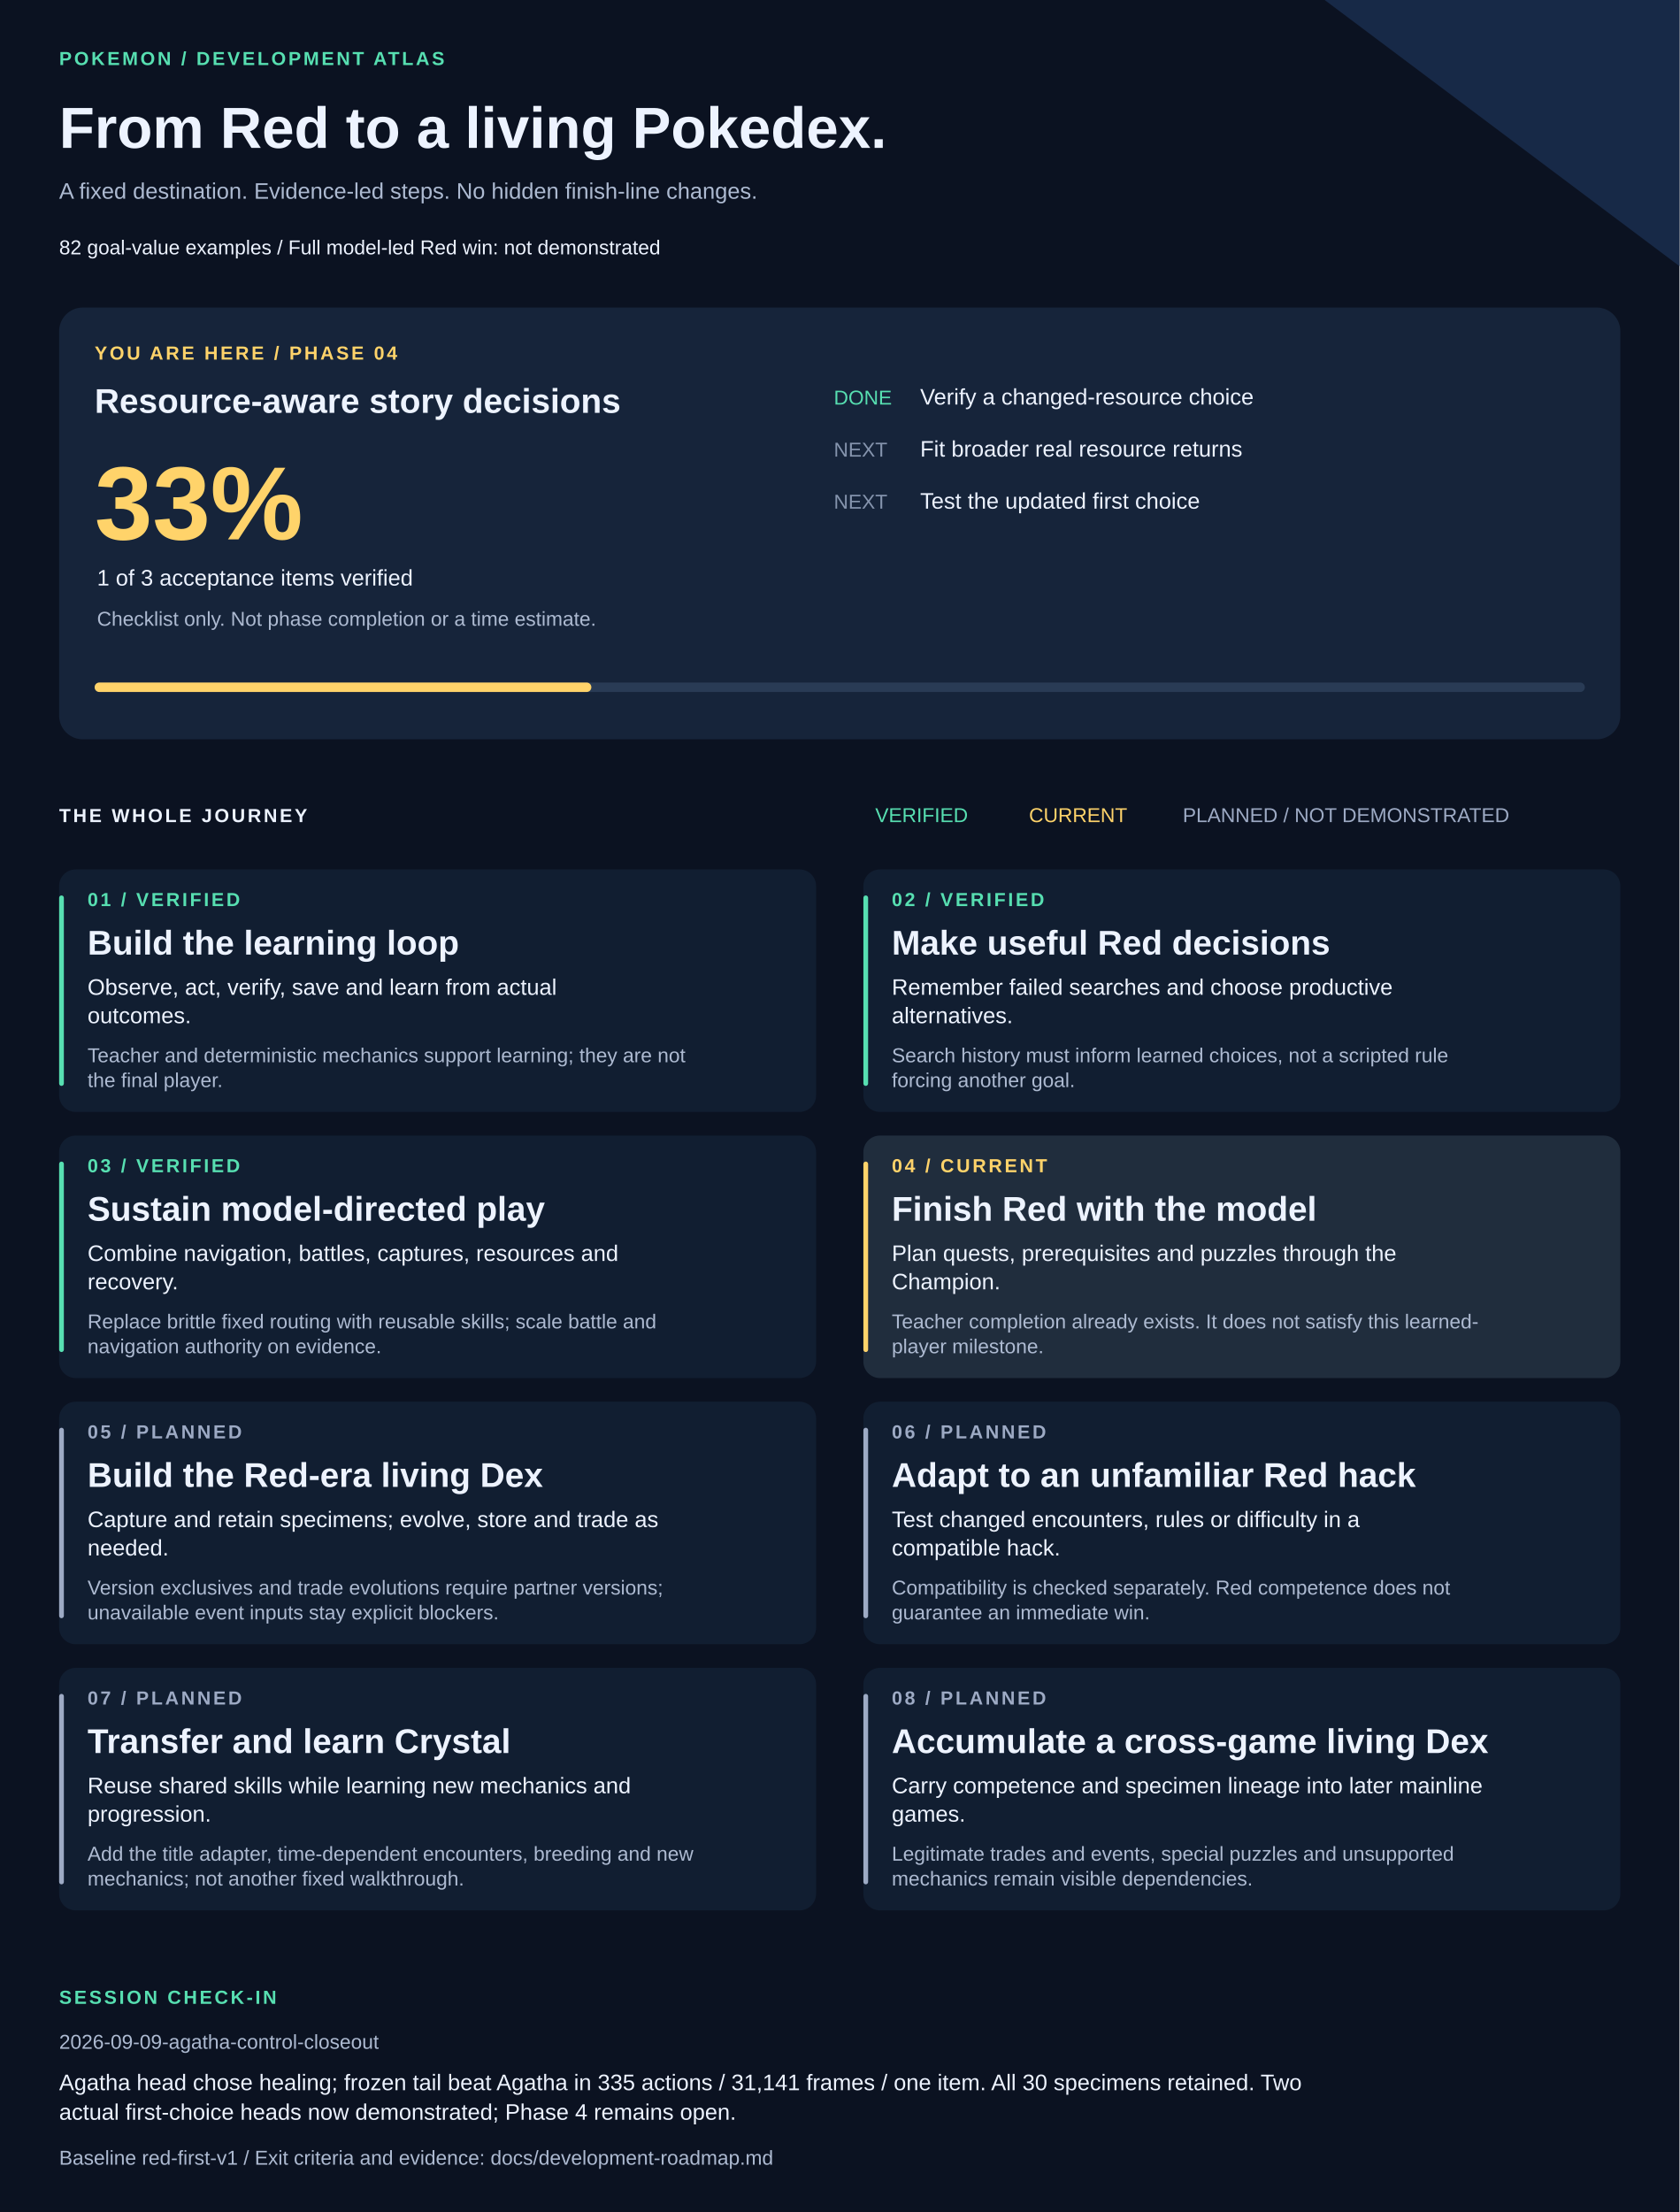
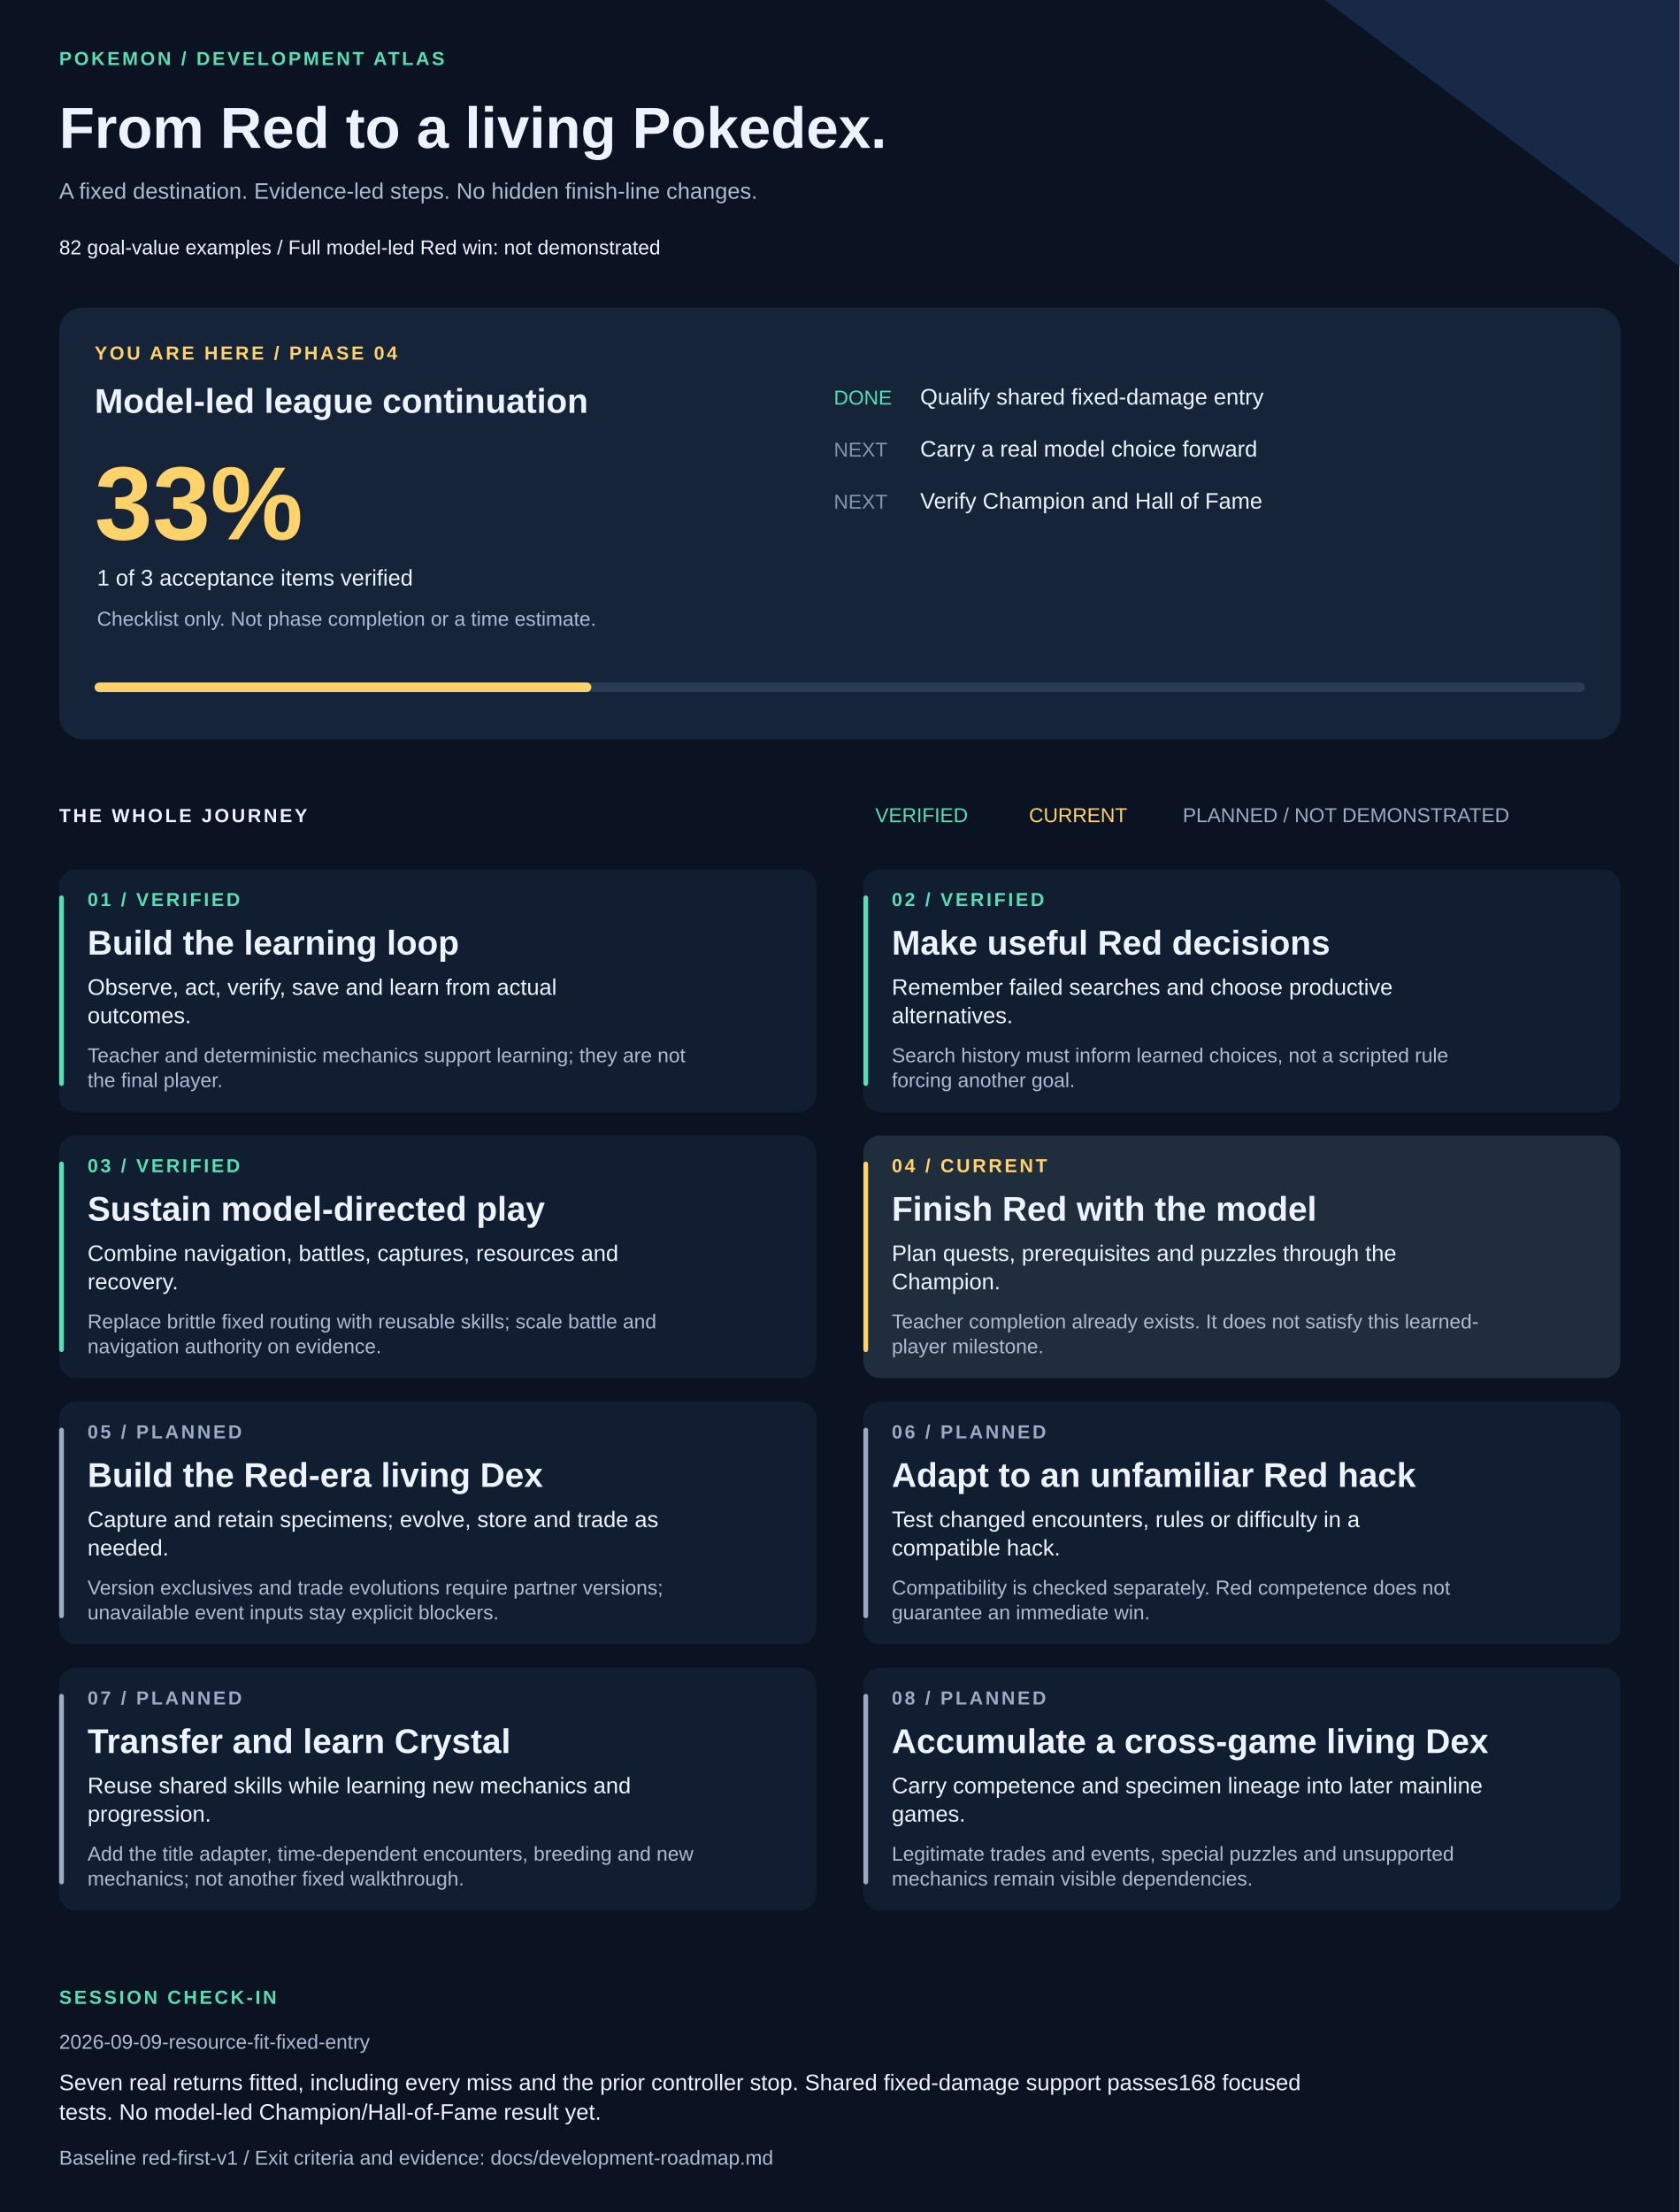
<svg xmlns="http://www.w3.org/2000/svg" width="1420" height="1870" viewBox="0 0 1420 1870" role="img" aria-labelledby="title description">
  <style>text{font-family:Arial,Helvetica,sans-serif;fill:#edf3ff}.muted{fill:#adbad1}.eyebrow{font-size:16px;letter-spacing:2px;font-weight:bold}.heading{font-size:29px;font-weight:bold}.body{font-size:19px}.small{font-size:17px}</style>
  <rect width="1420" height="1870" fill="#0b1221" />
  <path d="M1120 0H1420V225Z" fill="#172947" />
  <text x="50" y="55" class="eyebrow" style="fill:#57dfb1">POKEMON / DEVELOPMENT ATLAS</text>
  <text x="50" y="125" style="font-size:49px;font-weight:bold">From Red to a living Pokedex.</text>
  <text x="50" y="168" class="body muted">A fixed destination. Evidence-led steps. No hidden finish-line changes.</text>
  <text x="50" y="215" class="small">82 goal-value examples  /  Full model-led Red win: not demonstrated</text>
  <rect x="50" y="260" width="1320" height="365" rx="20" fill="#16243a" />
  <text x="80" y="304" class="eyebrow" style="fill:#ffd36a">YOU ARE HERE / PHASE 04</text>
-   <text x="80" y="349" class="heading">Resource-aware story decisions</text>
+   <text x="80" y="349" class="heading">Model-led league continuation</text>
  <text x="80" y="456" style="font-size:88px;font-weight:bold;fill:#ffd36a">33%</text>
  <text x="82" y="495" class="body">1 of 3 acceptance items verified</text>
  <text x="82" y="529" class="small muted">Checklist only. Not phase completion or a time estimate.</text>
  <text x="705" y="342" class="small" style="fill:#57dfb1">DONE</text>
-   <text x="778" y="342" class="body">Verify a changed-resource choice</text>
+   <text x="778" y="342" class="body">Qualify shared fixed-damage entry</text>
  <text x="705" y="386" class="small" style="fill:#8594ad">NEXT</text>
-   <text x="778" y="386" class="body">Fit broader real resource returns</text>
+   <text x="778" y="386" class="body">Carry a real model choice forward</text>
  <text x="705" y="430" class="small" style="fill:#8594ad">NEXT</text>
-   <text x="778" y="430" class="body">Test the updated first choice</text>
+   <text x="778" y="430" class="body">Verify Champion and Hall of Fame</text>
  <rect x="80" y="577" width="1260" height="8" rx="4" fill="#293b55" />
  <rect x="80" y="577" width="420" height="8" rx="4" fill="#ffd36a" />
  <text x="50" y="695" class="eyebrow">THE WHOLE JOURNEY</text>
  <text x="740" y="695" class="small" style="fill:#57dfb1">VERIFIED</text>
  <text x="870" y="695" class="small" style="fill:#ffd36a">CURRENT</text>
  <text x="1000" y="695" class="small" style="fill:#9daac4">PLANNED / NOT DEMONSTRATED</text>
  <rect x="50" y="735" width="640" height="205" rx="14" fill="#111e31" />
  <rect x="50" y="757" width="4" height="161" rx="2" fill="#57dfb1" />
  <text x="74" y="766" class="eyebrow" style="fill:#57dfb1">01 / VERIFIED</text>
  <text x="74" y="807" class="heading">Build the learning loop</text>
  <text x="74" y="841" class="body">Observe, act, verify, save and learn from actual</text>
  <text x="74" y="865" class="body">outcomes.</text>
  <text x="74" y="898" class="small muted">Teacher and deterministic mechanics support learning; they are not</text>
  <text x="74" y="919" class="small muted">the final player.</text>
  <rect x="730" y="735" width="640" height="205" rx="14" fill="#111e31" />
  <rect x="730" y="757" width="4" height="161" rx="2" fill="#57dfb1" />
  <text x="754" y="766" class="eyebrow" style="fill:#57dfb1">02 / VERIFIED</text>
  <text x="754" y="807" class="heading">Make useful Red decisions</text>
  <text x="754" y="841" class="body">Remember failed searches and choose productive</text>
  <text x="754" y="865" class="body">alternatives.</text>
  <text x="754" y="898" class="small muted">Search history must inform learned choices, not a scripted rule</text>
  <text x="754" y="919" class="small muted">forcing another goal.</text>
  <rect x="50" y="960" width="640" height="205" rx="14" fill="#111e31" />
  <rect x="50" y="982" width="4" height="161" rx="2" fill="#57dfb1" />
  <text x="74" y="991" class="eyebrow" style="fill:#57dfb1">03 / VERIFIED</text>
  <text x="74" y="1032" class="heading">Sustain model-directed play</text>
  <text x="74" y="1066" class="body">Combine navigation, battles, captures, resources and</text>
  <text x="74" y="1090" class="body">recovery.</text>
  <text x="74" y="1123" class="small muted">Replace brittle fixed routing with reusable skills; scale battle and</text>
  <text x="74" y="1144" class="small muted">navigation authority on evidence.</text>
  <rect x="730" y="960" width="640" height="205" rx="14" fill="#202d3d" />
  <rect x="730" y="982" width="4" height="161" rx="2" fill="#ffd36a" />
  <text x="754" y="991" class="eyebrow" style="fill:#ffd36a">04 / CURRENT</text>
  <text x="754" y="1032" class="heading">Finish Red with the model</text>
  <text x="754" y="1066" class="body">Plan quests, prerequisites and puzzles through the</text>
  <text x="754" y="1090" class="body">Champion.</text>
  <text x="754" y="1123" class="small muted">Teacher completion already exists. It does not satisfy this learned-</text>
  <text x="754" y="1144" class="small muted">player milestone.</text>
  <rect x="50" y="1185" width="640" height="205" rx="14" fill="#111e31" />
  <rect x="50" y="1207" width="4" height="161" rx="2" fill="#9daac4" />
  <text x="74" y="1216" class="eyebrow" style="fill:#9daac4">05 / PLANNED</text>
  <text x="74" y="1257" class="heading">Build the Red-era living Dex</text>
  <text x="74" y="1291" class="body">Capture and retain specimens; evolve, store and trade as</text>
  <text x="74" y="1315" class="body">needed.</text>
  <text x="74" y="1348" class="small muted">Version exclusives and trade evolutions require partner versions;</text>
  <text x="74" y="1369" class="small muted">unavailable event inputs stay explicit blockers.</text>
  <rect x="730" y="1185" width="640" height="205" rx="14" fill="#111e31" />
  <rect x="730" y="1207" width="4" height="161" rx="2" fill="#9daac4" />
  <text x="754" y="1216" class="eyebrow" style="fill:#9daac4">06 / PLANNED</text>
  <text x="754" y="1257" class="heading">Adapt to an unfamiliar Red hack</text>
  <text x="754" y="1291" class="body">Test changed encounters, rules or difficulty in a</text>
  <text x="754" y="1315" class="body">compatible hack.</text>
  <text x="754" y="1348" class="small muted">Compatibility is checked separately. Red competence does not</text>
  <text x="754" y="1369" class="small muted">guarantee an immediate win.</text>
  <rect x="50" y="1410" width="640" height="205" rx="14" fill="#111e31" />
  <rect x="50" y="1432" width="4" height="161" rx="2" fill="#9daac4" />
  <text x="74" y="1441" class="eyebrow" style="fill:#9daac4">07 / PLANNED</text>
  <text x="74" y="1482" class="heading">Transfer and learn Crystal</text>
  <text x="74" y="1516" class="body">Reuse shared skills while learning new mechanics and</text>
  <text x="74" y="1540" class="body">progression.</text>
  <text x="74" y="1573" class="small muted">Add the title adapter, time-dependent encounters, breeding and new</text>
  <text x="74" y="1594" class="small muted">mechanics; not another fixed walkthrough.</text>
  <rect x="730" y="1410" width="640" height="205" rx="14" fill="#111e31" />
  <rect x="730" y="1432" width="4" height="161" rx="2" fill="#9daac4" />
  <text x="754" y="1441" class="eyebrow" style="fill:#9daac4">08 / PLANNED</text>
  <text x="754" y="1482" class="heading">Accumulate a cross-game living Dex</text>
  <text x="754" y="1516" class="body">Carry competence and specimen lineage into later mainline</text>
  <text x="754" y="1540" class="body">games.</text>
  <text x="754" y="1573" class="small muted">Legitimate trades and events, special puzzles and unsupported</text>
  <text x="754" y="1594" class="small muted">mechanics remain visible dependencies.</text>
  <text x="50" y="1694" class="eyebrow" style="fill:#57dfb1">SESSION CHECK-IN</text>
-   <text x="50" y="1732" class="small muted">2026-09-09-agatha-control-closeout</text>
-   <text x="50" y="1767" class="body">Agatha head chose healing; frozen tail beat Agatha in 335 actions / 31,141 frames / one item. All 30 specimens retained. Two</text>
-   <text x="50" y="1792" class="body">actual first-choice heads now demonstrated; Phase 4 remains open.</text>
+   <text x="50" y="1732" class="small muted">2026-09-09-resource-fit-fixed-entry</text>
+   <text x="50" y="1767" class="body">Seven real returns fitted, including every miss and the prior controller stop. Shared fixed-damage support passes168 focused</text>
+   <text x="50" y="1792" class="body">tests. No model-led Champion/Hall-of-Fame result yet.</text>
  <text x="50" y="1830" class="small muted">Baseline red-first-v1 / Exit criteria and evidence: docs/development-roadmap.md</text>
</svg>
